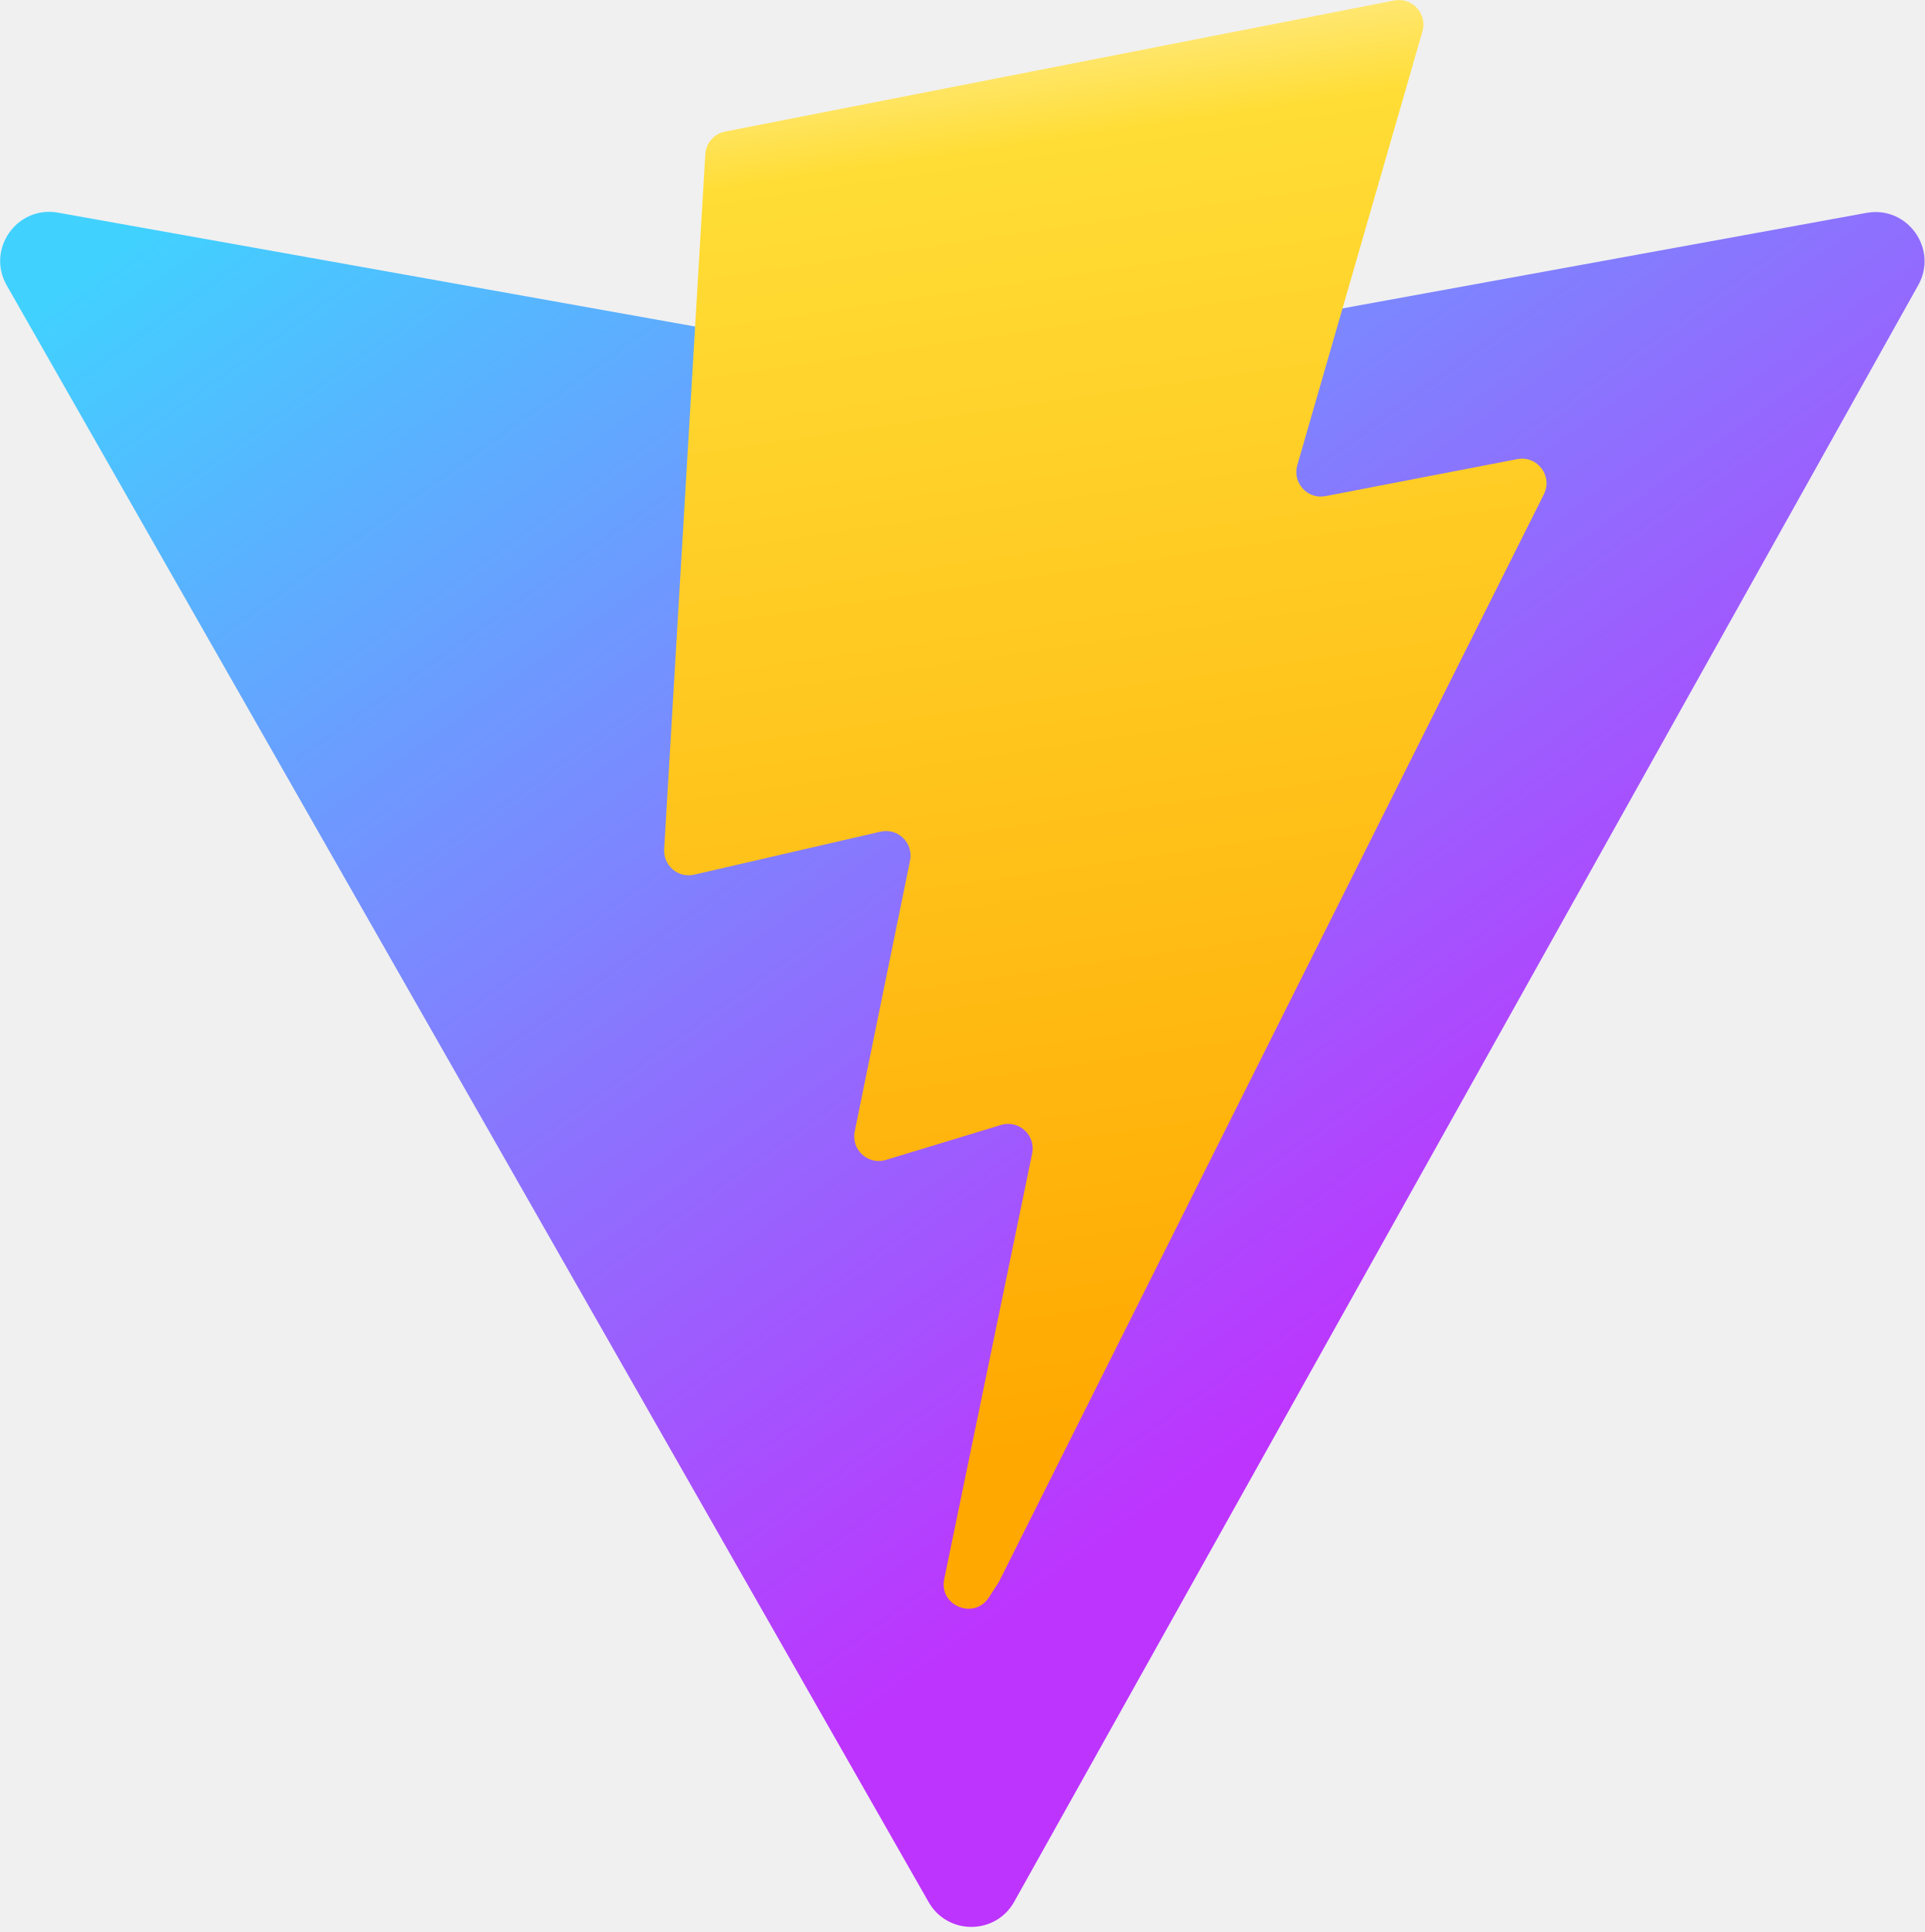
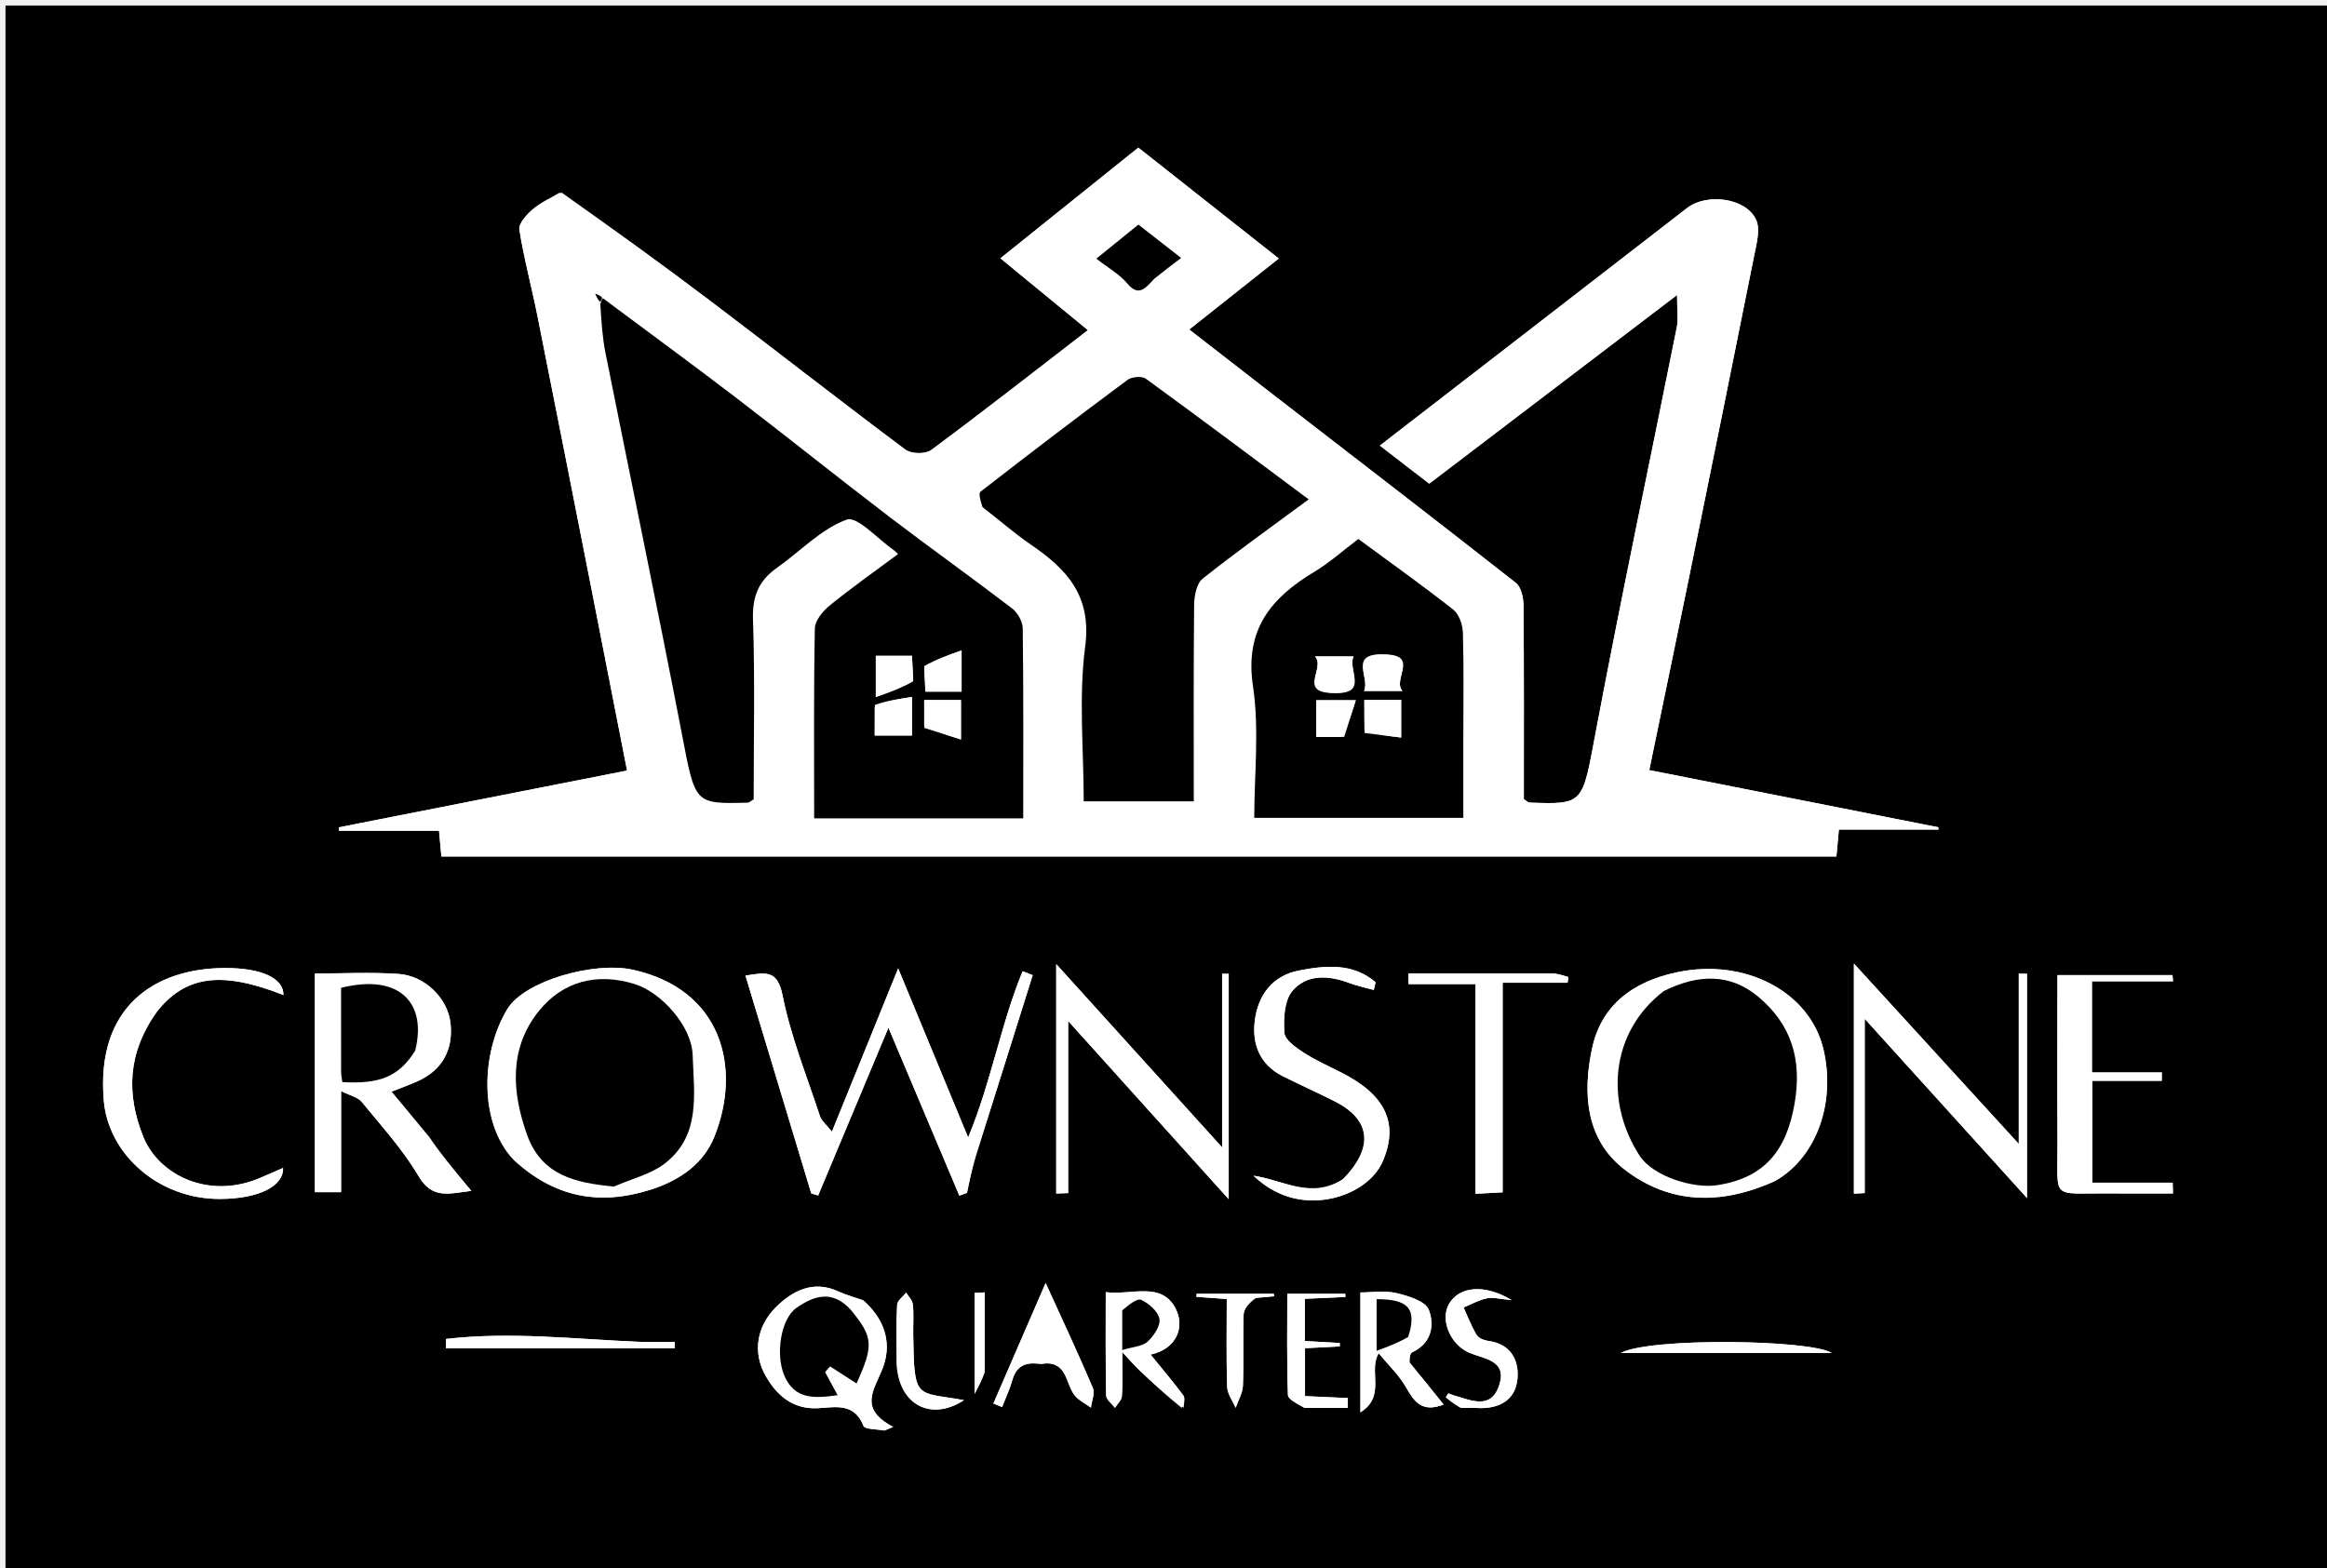
- <svg xmlns="http://www.w3.org/2000/svg" aria-hidden="true" role="img" class="iconify iconify--logos" width="31.88" height="32" preserveAspectRatio="xMidYMid meet" viewBox="0 0 256 257">
-   <defs>
-     <linearGradient id="IconifyId1813088fe1fbc01fb466" x1="-.828%" x2="57.636%" y1="7.652%" y2="78.411%">
-       <stop offset="0%" stop-color="#41D1FF" />
-       <stop offset="100%" stop-color="#BD34FE" />
-     </linearGradient>
-     <linearGradient id="IconifyId1813088fe1fbc01fb467" x1="43.376%" x2="50.316%" y1="2.242%" y2="89.03%">
-       <stop offset="0%" stop-color="#FFEA83" />
-       <stop offset="8.333%" stop-color="#FFDD35" />
-       <stop offset="100%" stop-color="#FFA800" />
-     </linearGradient>
-   </defs>
-   <path fill="url(#IconifyId1813088fe1fbc01fb466)" d="M255.153 37.938L134.897 252.976c-2.483 4.44-8.862 4.466-11.382.048L.875 37.958c-2.746-4.814 1.371-10.646 6.827-9.67l120.385 21.517a6.537 6.537 0 0 0 2.322-.004l117.867-21.483c5.438-.991 9.574 4.796 6.877 9.62Z" />
-   <path fill="url(#IconifyId1813088fe1fbc01fb467)" d="M185.432.063L96.44 17.501a3.268 3.268 0 0 0-2.634 3.014l-5.474 92.456a3.268 3.268 0 0 0 3.997 3.378l24.777-5.718c2.318-.535 4.413 1.507 3.936 3.838l-7.361 36.047c-.495 2.426 1.782 4.5 4.151 3.78l15.304-4.649c2.372-.72 4.652 1.36 4.15 3.788l-11.698 56.621c-.732 3.542 3.979 5.473 5.943 2.437l1.313-2.028l72.516-144.72c1.215-2.423-.88-5.186-3.54-4.672l-25.505 4.922c-2.396.462-4.435-1.77-3.759-4.114l16.646-57.705c.677-2.35-1.37-4.583-3.769-4.113Z" />
+ <svg xmlns="http://www.w3.org/2000/svg" version="1.1" id="Layer_1" x="0px" y="0px" width="100%" viewBox="0 0 423 285" enable-background="new 0 0 423 285" xml:space="preserve">
+   <path fill="#000000" opacity="1" stroke="none" d=" M311,286   C207.333,286 104.167,286 1,286   C1,191 1,96 1,1   C142,1 283,1 424,1   C424,96 424,191 424,286   C386.5,286 349,286 311,286  M101.718,35.032   C100.065,36.03 98.252,36.843 96.811,38.087   C95.716,39.031 94.239,40.657 94.409,41.75   C95.224,46.974 96.629,52.103 97.667,57.298   C101.148,74.707 104.566,92.128 107.998,109.547   C109.958,119.495 111.898,129.447 113.986,140.108   C96.559,143.541 79.065,146.987 61.571,150.433   C61.595,150.637 61.619,150.842 61.643,151.047   C67.606,151.047 73.569,151.047 79.806,151.047   C79.964,152.799 80.103,154.327 80.23,155.726   C165.039,155.726 249.442,155.726 333.822,155.726   C333.978,154.033 334.108,152.621 334.272,150.832   C340.489,150.832 346.431,150.832 352.373,150.832   C352.365,150.695 352.357,150.557 352.349,150.42   C334.82,146.952 317.291,143.484 299.801,140.023   C302.368,127.598 304.707,116.398 306.993,105.187   C310.988,85.591 314.976,65.994 318.891,46.382   C319.312,44.269 320.02,41.696 319.226,39.964   C317.39,35.955 310.243,35.06 306.674,37.826   C288.125,52.201 269.55,66.544 250.827,81.02   C253.846,83.347 256.739,85.578 259.805,87.942   C274.48,76.767 289.216,65.546 304.853,53.638   C304.853,56.576 305.094,58.065 304.817,59.45   C299.915,83.97 294.723,108.434 290.09,133.004   C287.6,146.206 288.022,146.289 278.018,145.933   C277.75,145.924 277.492,145.62 277,145.306   C277,133.635 277.046,121.828 276.939,110.022   C276.926,108.641 276.498,106.724 275.542,105.972   C261.002,94.55 246.338,83.283 231.709,71.972   C226.651,68.062 221.607,64.133 216.174,59.914   C222.035,55.265 227.185,51.18 232.453,47.002   C223.587,40.002 215.209,33.387 206.922,26.844   C198.346,33.727 190.054,40.383 181.855,46.964   C187.29,51.428 192.372,55.601 197.762,60.028   C187.844,67.676 178.646,74.885 169.26,81.84   C168.238,82.598 165.642,82.543 164.599,81.764   C152.769,72.928 141.146,63.815 129.371,54.904   C120.479,48.176 111.449,41.631 101.718,35.032  M177.453,210.034   C180.876,199.124 184.299,188.214 187.722,177.305   C187.112,177.069 186.502,176.833 185.892,176.597   C181.94,186.121 180.248,196.551 175.991,206.828   C171.681,196.41 167.69,186.764 163.268,176.075   C159.091,186.376 155.284,195.764 151.226,205.771   C150.181,204.454 149.338,203.812 149.065,202.982   C146.661,195.679 143.748,188.464 142.25,180.971   C141.32,176.318 139.248,176.794 135.513,177.392   C139.557,190.784 143.515,203.889 147.472,216.994   C147.889,217.121 148.305,217.247 148.722,217.374   C152.83,207.561 156.939,197.748 161.499,186.856   C166.128,197.825 170.261,207.615 174.393,217.406   C174.855,217.235 175.317,217.064 175.779,216.894   C176.197,214.845 176.616,212.797 177.453,210.034  M77.97,206.638   C75.677,203.896 73.384,201.154 71.163,198.497   C72.841,197.83 74.345,197.283 75.807,196.641   C80.405,194.62 82.402,190.858 81.9,186.093   C81.412,181.461 77.18,177.413 72.481,177.088   C67.414,176.737 62.305,177.008 57.243,177.008   C57.243,190.633 57.243,203.7 57.243,216.765   C58.9,216.765 60.302,216.765 62.002,216.765   C62.002,210.767 62.002,204.995 62.002,198.38   C63.664,199.22 65.052,199.496 65.744,200.342   C69.331,204.73 73.216,208.984 76.071,213.83   C78.587,218.101 81.551,217.028 85.672,216.531   C82.793,213.076 80.412,210.219 77.97,206.638  M322.9,214.627   C330.584,210.105 333.649,200.001 331.457,190.769   C328.98,180.338 317.29,174.194 304.932,176.764   C296.516,178.515 291.01,183.017 289.39,190.697   C287.732,198.556 288.098,207.147 295.391,212.713   C303.614,218.99 312.838,219.165 322.9,214.627  M93.46,210.974   C100.746,217.69 108.898,219.332 118.454,216.251   C123.781,214.534 127.927,211.45 129.826,206.756   C134.901,194.21 131.247,179.806 114.901,176.298   C107.97,174.811 95.352,178.324 92.228,183.469   C87.457,191.324 86.979,203.992 93.46,210.974  M337,207.451   C337,210.648 337,213.845 337,217.042   C337.655,217.005 338.31,216.967 338.965,216.93   C338.965,206.756 338.965,196.583 338.965,185.238   C349.353,196.716 358.909,207.275 368.463,217.831   C368.463,203.936 368.463,190.5 368.463,177.063   C367.966,177.053 367.469,177.043 366.972,177.034   C366.972,187.027 366.972,197.02 366.972,207.998   C356.597,196.646 347.181,186.341 337,175.201   C337,186.54 337,196.503 337,207.451  M192,200.498   C192,206.004 192,211.51 192,217.016   C192.723,216.989 193.446,216.961 194.169,216.934   C194.169,206.967 194.169,197 194.169,185.642   C204.537,197.153 213.885,207.531 223.353,218.043   C223.353,204.004 223.353,190.532 223.353,177.059   C222.954,177.061 222.555,177.063 222.155,177.066   C222.155,187.221 222.155,197.376 222.155,208.622   C211.811,197.191 202.256,186.633 192,175.3   C192,184.223 192,191.861 192,200.498  M385.51,195   C383.748,195 381.986,195 380.271,195   C380.271,189.37 380.271,184.305 380.271,178.424   C385.366,178.424 390.189,178.424 395.012,178.424   C394.979,178.049 394.947,177.674 394.914,177.3   C388.057,177.3 381.199,177.3 374,177.3   C374,187.556 373.956,197.662 374.012,207.767   C374.07,218.367 372.643,216.898 383.279,216.994   C387.184,217.03 391.09,217 394.996,217   C394.978,216.348 394.961,215.695 394.944,215.043   C389.988,215.043 385.033,215.043 380.333,215.043   C380.333,208.569 380.333,202.832 380.333,196.517   C384.765,196.517 388.862,196.517 392.96,196.517   C392.966,196.011 392.971,195.506 392.977,195   C390.805,195 388.633,195 385.51,195  M243.929,214.591   C238.406,218.139 233.315,214.568 227.85,213.775   C229.759,215.571 231.841,216.839 234.098,217.564   C240.884,219.745 249.018,216.611 251.375,211.102   C254.313,204.235 251.841,199.033 243.738,194.971   C241.438,193.817 239.069,192.756 236.924,191.357   C235.53,190.449 233.562,189.068 233.477,187.791   C233.307,185.245 233.444,181.938 234.923,180.185   C237.531,177.094 241.51,177.318 245.271,178.732   C246.712,179.273 248.238,179.586 249.726,180.002   C249.834,179.534 249.943,179.066 250.051,178.598   C245.961,175.062 240.961,175.526 236.107,176.469   C231.301,177.401 228.66,180.966 228.092,185.616   C227.57,189.88 229.026,193.609 233.204,195.689   C236.341,197.251 239.54,198.69 242.667,200.272   C249.17,203.564 249.843,208.633 243.929,214.591  M28.524,183.977   C33.651,177.348 40.203,176.477 51.521,180.918   C51.579,177.863 47.526,175.961 40.702,176.013   C28.203,176.107 17.398,182.975 18.87,200.145   C19.699,209.825 28.777,218.073 40.078,218   C47.055,217.955 51.58,215.682 51.452,212.364   C50.143,212.934 48.804,213.514 47.468,214.099   C38.018,218.24 28.826,213.693 26.016,206.624   C22.966,198.949 23.172,191.528 28.524,183.977  M282.218,177   C273.491,177 264.764,177 256.036,177   C256.039,177.643 256.042,178.287 256.044,178.93   C259.998,178.93 263.952,178.93 268.222,178.93   C268.222,192.075 268.222,204.481 268.222,217.062   C269.988,216.966 271.394,216.89 273.149,216.795   C273.149,204.031 273.149,191.64 273.149,178.685   C277.332,178.685 281.146,178.685 284.96,178.685   C285.002,178.343 285.044,178.002 285.086,177.66   C284.444,177.441 283.802,177.222 282.218,177  M156.907,236.383   C155.397,235.868 153.827,235.483 152.389,234.814   C147.793,232.678 143.965,234.763 141.031,237.695   C137.615,241.109 136.715,245.831 139.192,250.189   C141.129,253.598 144.033,256.281 148.639,256.051   C151.744,255.897 155.269,254.953 156.95,259.239   C157.218,259.922 159.439,259.839 160.758,260.11   C161.294,259.891 161.83,259.672 162.366,259.453   C156.031,256.137 158.874,252.773 160.399,248.917   C162.094,244.631 161.156,240.278 156.907,236.383  M215.189,255.971   C215.179,255.213 215.473,254.229 215.107,253.733   C213.274,251.254 211.268,248.902 209.153,246.295   C213.951,245.264 215.393,241.24 213.717,237.956   C211.146,232.915 205.682,235.554 201.001,234.948   C201.001,241.529 200.943,247.633 201.076,253.733   C201.092,254.493 202.121,255.231 202.68,255.979   C203.119,255.271 203.882,254.588 203.937,253.851   C204.105,251.63 203.998,249.388 203.998,245.836   C205.625,247.569 206.277,248.334 207.001,249.023   C209.458,251.362 211.941,253.675 215.189,255.971  M256.003,247.503   C256.229,246.946 256.307,246.067 256.705,245.883   C260.252,244.246 260.803,240.903 259.716,238.133   C259.1,236.561 255.973,235.624 253.808,235.11   C251.684,234.606 249.346,235 247.291,235   C247.291,242.439 247.291,249.189 247.291,256.794   C252.03,253.854 248.661,249.274 250.617,246.06   C252.423,248.259 254.357,250.07 255.603,252.271   C257.101,254.915 258.521,256.892 262.42,255.386   C260.322,252.764 258.422,250.388 256.003,247.503  M189.415,248   C193.977,247.178 193.628,251.375 195.269,253.605   C195.999,254.596 197.279,255.181 198.309,255.951   C198.451,254.741 199.069,253.328 198.656,252.354   C196.072,246.267 193.257,240.277 190.075,233.279   C186.684,241.103 183.632,248.146 180.579,255.189   C181.104,255.407 181.628,255.624 182.152,255.842   C182.775,254.243 183.525,252.681 183.989,251.038   C184.668,248.637 186.048,247.53 189.415,248  M265.935,255.999   C266.766,255.999 267.599,255.957 268.427,256.007   C272.355,256.247 275.463,254.701 275.841,250.709   C276.158,247.349 274.636,244.348 270.519,243.812   C269.767,243.714 268.773,243.308 268.422,242.725   C267.477,241.153 266.819,239.408 266.046,237.732   C267.454,237.155 268.819,236.365 270.283,236.068   C271.435,235.835 272.709,236.21 274.794,236.389   C269.79,233.387 265.243,233.917 263.401,237.084   C261.734,239.952 263.634,244.514 267.125,245.978   C269.817,247.108 273.931,247.332 272.564,251.738   C271.099,256.463 267.386,254.595 264.222,253.697   C263.899,253.606 263.591,253.463 263.276,253.344   C263.125,253.577 262.974,253.81 262.823,254.043   C263.583,254.691 264.343,255.339 265.935,255.999  M237.559,256   C240.034,256 242.509,256 244.984,256   C244.994,255.401 245.003,254.801 245.012,254.202   C242.422,254.084 239.832,253.967 237.224,253.849   C237.224,250.752 237.224,248.008 237.224,245.14   C239.473,245.023 241.508,244.917 243.543,244.812   C243.543,244.606 243.544,244.401 243.544,244.195   C241.471,244.076 239.397,243.956 237.193,243.829   C237.193,241.188 237.193,238.778 237.193,236.154   C239.769,236.038 242.169,235.931 244.569,235.823   C244.562,235.629 244.556,235.435 244.55,235.242   C241.172,235.242 237.794,235.242 234.001,235.242   C234.001,241.45 233.904,247.544 234.117,253.627   C234.146,254.446 235.743,255.21 237.559,256  M116.355,244   C104.595,243.5 92.826,242.083 81.082,243.456   C81.085,244.024 81.088,244.592 81.09,245.161   C94.941,245.161 108.792,245.161 122.642,245.161   C122.646,244.774 122.65,244.387 122.653,244   C120.864,244 119.075,244 116.355,244  M163,248.167   C163.404,255.444 169.228,258.499 175.232,254.583   C166.441,252.996 166.18,254.741 166.004,242.685   C165.977,240.854 166.121,239.01 165.94,237.196   C165.865,236.439 165.147,235.746 164.721,235.024   C164.148,235.765 163.123,236.481 163.08,237.251   C162.896,240.571 163.001,243.907 163,248.167  M228.322,236.001   C229.411,235.899 230.501,235.798 231.59,235.697   C231.58,235.545 231.57,235.392 231.56,235.24   C226.875,235.24 222.191,235.24 217.506,235.24   C217.498,235.425 217.49,235.611 217.482,235.796   C219.209,235.92 220.936,236.045 223,236.193   C223,241.614 222.897,246.894 223.074,252.165   C223.117,253.454 224.075,254.711 224.613,255.983   C225.075,254.636 225.882,253.303 225.936,251.94   C226.109,247.637 225.912,243.32 226.065,239.016   C226.101,237.998 226.946,237.009 228.322,236.001  M301.652,246   C311.945,246 322.238,246 332.965,246   C329.113,243.562 299.9,243.158 294.644,246   C297.609,246 299.148,246 301.652,246  M178.998,249.117   C178.998,244.41 178.998,239.703 178.998,234.996   C178.385,235.023 177.773,235.049 177.16,235.075   C177.16,240.991 177.16,246.906 177.16,253.429   C177.942,251.972 178.457,251.015 178.998,249.117  z" />
+   <path fill="#FFFFFF" opacity="1" stroke="none" d=" M102.099,35.018   C111.449,41.631 120.479,48.176 129.371,54.904   C141.146,63.815 152.769,72.928 164.599,81.764   C165.642,82.543 168.238,82.598 169.26,81.84   C178.646,74.885 187.844,67.676 197.762,60.028   C192.372,55.601 187.29,51.428 181.855,46.964   C190.054,40.383 198.346,33.727 206.922,26.844   C215.209,33.387 223.587,40.002 232.453,47.002   C227.185,51.18 222.035,55.265 216.174,59.914   C221.607,64.133 226.651,68.062 231.709,71.972   C246.338,83.283 261.002,94.55 275.542,105.972   C276.498,106.724 276.926,108.641 276.939,110.022   C277.046,121.828 277,133.635 277,145.306   C277.492,145.62 277.75,145.924 278.018,145.933   C288.022,146.289 287.6,146.206 290.09,133.004   C294.723,108.434 299.915,83.97 304.817,59.45   C305.094,58.065 304.853,56.576 304.853,53.638   C289.216,65.546 274.48,76.767 259.805,87.942   C256.739,85.578 253.846,83.347 250.827,81.02   C269.55,66.544 288.125,52.201 306.674,37.826   C310.243,35.06 317.39,35.955 319.226,39.964   C320.02,41.696 319.312,44.269 318.891,46.382   C314.976,65.994 310.988,85.591 306.993,105.187   C304.707,116.398 302.368,127.598 299.801,140.023   C317.291,143.484 334.82,146.952 352.349,150.42   C352.357,150.557 352.365,150.695 352.373,150.832   C346.431,150.832 340.489,150.832 334.272,150.832   C334.108,152.621 333.978,154.033 333.822,155.726   C249.442,155.726 165.039,155.726 80.23,155.726   C80.103,154.327 79.964,152.799 79.806,151.047   C73.569,151.047 67.606,151.047 61.643,151.047   C61.619,150.842 61.595,150.637 61.571,150.433   C79.065,146.987 96.559,143.541 113.986,140.108   C111.898,129.447 109.958,119.495 107.998,109.547   C104.566,92.128 101.148,74.707 97.667,57.298   C96.629,52.103 95.224,46.974 94.409,41.75   C94.239,40.657 95.716,39.031 96.811,38.087   C98.252,36.843 100.065,36.03 102.099,35.018  M109.197,53.779   C108.862,53.647 108.526,53.515 108.191,53.384   C108.434,53.947 108.677,54.511 108.994,55.925   C109.341,58.665 109.52,61.438 110.06,64.14   C114.671,87.235 119.488,110.291 123.948,133.415   C126.402,146.142 126.145,146.195 135.899,145.941   C136.172,145.934 136.438,145.656 137,145.34   C137,134.54 137.241,123.566 136.877,112.612   C136.739,108.432 137.909,105.582 141.215,103.253   C145.451,100.268 149.23,96.189 153.9,94.483   C155.826,93.779 159.558,98.02 162.466,100.016   C162.602,100.109 162.711,100.241 163.246,100.744   C159.025,103.887 154.81,106.858 150.815,110.101   C149.57,111.112 148.15,112.845 148.123,114.272   C147.904,125.717 148,137.168 148,148.798   C160.808,148.798 173.21,148.798 186,148.798   C186,137.148 186.06,125.696 185.912,114.247   C185.896,113.006 184.971,111.387 183.957,110.611   C176.511,104.914 168.866,99.474 161.414,93.782   C152.12,86.684 143.001,79.356 133.712,72.252   C125.737,66.152 117.629,60.227 109.197,53.779  M178.923,92.4   C181.725,94.61 184.414,96.985 187.352,98.995   C193.909,103.483 198.474,108.279 197.265,117.551   C196.057,126.823 197,136.376 197,145.702   C203.998,145.702 210.406,145.702 217,145.702   C217,133.592 216.942,121.778 217.067,109.966   C217.084,108.347 217.505,106.103 218.601,105.229   C224.636,100.416 230.939,95.938 237.889,90.799   C227.729,83.228 218.059,75.966 208.279,68.856   C207.569,68.34 205.733,68.501 204.96,69.075   C195.974,75.745 187.073,82.531 178.24,89.401   C177.825,89.724 178.251,91.127 178.923,92.4  M266,133.497   C266,127.349 266.109,121.197 265.92,115.055   C265.875,113.609 265.23,111.682 264.173,110.851   C258.49,106.379 252.589,102.182 246.917,98.003   C244.147,100.094 241.706,102.294 238.942,103.956   C231.05,108.704 226.231,114.442 227.766,124.743   C228.942,132.631 228,140.834 228,148.699   C241.055,148.699 253.436,148.699 266,148.699   C266,143.765 266,139.13 266,133.497  M210.043,50.447   C211.488,49.346 212.932,48.246 214.699,46.899   C211.698,44.558 209.314,42.698 206.937,40.842   C204.404,42.892 202.071,44.78 199.296,47.026   C201.499,48.751 203.517,49.87 204.899,51.52   C206.978,54.004 208.149,52.473 210.043,50.447  z" />
+   <path fill="#FFFFFF" opacity="1" stroke="none" d=" M177.244,210.391   C176.616,212.797 176.197,214.845 175.779,216.894   C175.317,217.064 174.855,217.235 174.393,217.406   C170.261,207.615 166.128,197.825 161.499,186.856   C156.939,197.748 152.83,207.561 148.722,217.374   C148.305,217.247 147.889,217.121 147.472,216.994   C143.515,203.889 139.557,190.784 135.513,177.392   C139.248,176.794 141.32,176.318 142.25,180.971   C143.748,188.464 146.661,195.679 149.065,202.982   C149.338,203.812 150.181,204.454 151.226,205.771   C155.284,195.764 159.091,186.376 163.268,176.075   C167.69,186.764 171.681,196.41 175.991,206.828   C180.248,196.551 181.94,186.121 185.892,176.597   C186.502,176.833 187.112,177.069 187.722,177.305   C184.299,188.214 180.876,199.124 177.244,210.391  z" />
+   <path fill="#FFFFFF" opacity="1" stroke="none" d=" M78,207   C80.412,210.219 82.793,213.076 85.672,216.531   C81.551,217.028 78.587,218.101 76.071,213.83   C73.216,208.984 69.331,204.73 65.744,200.342   C65.052,199.496 63.664,199.22 62.002,198.38   C62.002,204.995 62.002,210.767 62.002,216.765   C60.302,216.765 58.9,216.765 57.243,216.765   C57.243,203.7 57.243,190.633 57.243,177.008   C62.305,177.008 67.414,176.737 72.481,177.088   C77.18,177.413 81.412,181.461 81.9,186.093   C82.402,190.858 80.405,194.62 75.807,196.641   C74.345,197.283 72.841,197.83 71.163,198.497   C73.384,201.154 75.677,203.896 78,207  M75.753,190.778   C77.642,182.518 72.773,176.922 62.002,179.615   C62.002,184.66 61.993,189.767 62.012,194.873   C62.014,195.51 62.156,196.146 62.23,196.752   C69.137,197.148 72.545,195.697 75.753,190.778  z" />
+   <path fill="#FFFFFF" opacity="1" stroke="none" d=" M322.546,214.805   C312.838,219.165 303.614,218.99 295.391,212.713   C288.098,207.147 287.732,198.556 289.39,190.697   C291.01,183.017 296.516,178.515 304.932,176.764   C317.29,174.194 328.98,180.338 331.457,190.769   C333.649,200.001 330.584,210.105 322.546,214.805  M302.101,180.374   C292.644,187.723 291.775,200.452 298.043,210.125   C300.498,213.914 307.836,216.158 312.136,215.496   C320.818,214.157 324.737,209.159 326.212,200.678   C327.615,192.616 325.608,186.221 319.57,181.198   C314.466,176.951 308.637,177.115 302.101,180.374  z" />
+   <path fill="#FFFFFF" opacity="1" stroke="none" d=" M93.206,210.699   C86.979,203.992 87.457,191.324 92.228,183.469   C95.352,178.324 107.97,174.811 114.901,176.298   C131.247,179.806 134.901,194.21 129.826,206.756   C127.927,211.45 123.781,214.534 118.454,216.251   C108.898,219.332 100.746,217.69 93.206,210.699  M111.978,215.531   C114.868,214.3 118.119,213.558 120.581,211.746   C127.493,206.659 126.144,198.929 125.907,191.826   C125.73,186.526 120.164,180.454 115.479,178.964   C108.486,176.741 102.248,178.487 97.951,183.835   C92.567,190.534 92.974,198.45 95.829,206.381   C98.492,213.777 104.684,215.082 111.978,215.531  z" />
+   <path fill="#FFFFFF" opacity="1" stroke="none" d=" M337,206.959   C337,196.503 337,186.54 337,175.201   C347.181,186.341 356.597,196.646 366.972,207.998   C366.972,197.02 366.972,187.027 366.972,177.034   C367.469,177.043 367.966,177.053 368.463,177.063   C368.463,190.5 368.463,203.936 368.463,217.831   C358.909,207.275 349.353,196.716 338.965,185.238   C338.965,196.583 338.965,206.756 338.965,216.93   C338.31,216.967 337.655,217.005 337,217.042   C337,213.845 337,210.648 337,206.959  z" />
+   <path fill="#FFFFFF" opacity="1" stroke="none" d=" M192,199.998   C192,191.861 192,184.223 192,175.3   C202.256,186.633 211.811,197.191 222.155,208.622   C222.155,197.376 222.155,187.221 222.155,177.066   C222.555,177.063 222.954,177.061 223.353,177.059   C223.353,190.532 223.353,204.004 223.353,218.043   C213.885,207.531 204.537,197.153 194.169,185.642   C194.169,197 194.169,206.967 194.169,216.934   C193.446,216.961 192.723,216.989 192,217.016   C192,211.51 192,206.004 192,199.998  z" />
+   <path fill="#FFFFFF" opacity="1" stroke="none" d=" M385.986,195   C388.633,195 390.805,195 392.977,195   C392.971,195.506 392.966,196.011 392.96,196.517   C388.862,196.517 384.765,196.517 380.333,196.517   C380.333,202.832 380.333,208.569 380.333,215.043   C385.033,215.043 389.988,215.043 394.944,215.043   C394.961,215.695 394.978,216.348 394.996,217   C391.09,217 387.184,217.03 383.279,216.994   C372.643,216.898 374.07,218.367 374.012,207.767   C373.956,197.662 374,187.556 374,177.3   C381.199,177.3 388.057,177.3 394.914,177.3   C394.947,177.674 394.979,178.049 395.012,178.424   C390.189,178.424 385.366,178.424 380.271,178.424   C380.271,184.305 380.271,189.37 380.271,195   C381.986,195 383.748,195 385.986,195  z" />
+   <path fill="#FFFFFF" opacity="1" stroke="none" d=" M244.236,214.318   C249.843,208.633 249.17,203.564 242.667,200.272   C239.54,198.69 236.341,197.251 233.204,195.689   C229.026,193.609 227.57,189.88 228.092,185.616   C228.66,180.966 231.301,177.401 236.107,176.469   C240.961,175.526 245.961,175.062 250.051,178.598   C249.943,179.066 249.834,179.534 249.726,180.002   C248.238,179.586 246.712,179.273 245.271,178.732   C241.51,177.318 237.531,177.094 234.923,180.185   C233.444,181.938 233.307,185.245 233.477,187.791   C233.562,189.068 235.53,190.449 236.924,191.357   C239.069,192.756 241.438,193.817 243.738,194.971   C251.841,199.033 254.313,204.235 251.375,211.102   C249.018,216.611 240.884,219.745 234.098,217.564   C231.841,216.839 229.759,215.571 227.85,213.775   C233.315,214.568 238.406,218.139 244.236,214.318  z" />
+   <path fill="#FFFFFF" opacity="1" stroke="none" d=" M28.251,184.255   C23.172,191.528 22.966,198.949 26.016,206.624   C28.826,213.693 38.018,218.24 47.468,214.099   C48.804,213.514 50.143,212.934 51.452,212.364   C51.58,215.682 47.055,217.955 40.078,218   C28.777,218.073 19.699,209.825 18.87,200.145   C17.398,182.975 28.203,176.107 40.702,176.013   C47.526,175.961 51.579,177.863 51.521,180.918   C40.203,176.477 33.651,177.348 28.251,184.255  z" />
+   <path fill="#FFFFFF" opacity="1" stroke="none" d=" M282.689,177.001   C283.802,177.222 284.444,177.441 285.086,177.66   C285.044,178.002 285.002,178.343 284.96,178.685   C281.146,178.685 277.332,178.685 273.149,178.685   C273.149,191.64 273.149,204.031 273.149,216.795   C271.394,216.89 269.988,216.966 268.222,217.062   C268.222,204.481 268.222,192.075 268.222,178.93   C263.952,178.93 259.998,178.93 256.044,178.93   C256.042,178.287 256.039,177.643 256.036,177   C264.764,177 273.491,177 282.689,177.001  z" />
+   <path fill="#FFFFFF" opacity="1" stroke="none" d=" M157.176,236.675   C161.156,240.278 162.094,244.631 160.399,248.917   C158.874,252.773 156.031,256.137 162.366,259.453   C161.83,259.672 161.294,259.891 160.758,260.11   C159.439,259.839 157.218,259.922 156.95,259.239   C155.269,254.953 151.744,255.897 148.639,256.051   C144.033,256.281 141.129,253.598 139.192,250.189   C136.715,245.831 137.615,241.109 141.031,237.695   C143.965,234.763 147.793,232.678 152.389,234.814   C153.827,235.483 155.397,235.868 157.176,236.675  M154.415,237.946   C151.27,234.403 147.896,235.649 144.794,237.793   C141.931,239.774 140.944,246.254 142.559,250.071   C144.449,254.534 148.056,254.261 152.258,253.679   C151.372,252.049 150.675,250.766 149.977,249.484   C150.284,249.137 150.591,248.791 150.898,248.444   C152.513,249.487 154.129,250.53 155.702,251.546   C158.825,244.626 158.752,243.169 154.415,237.946  z" />
+   <path fill="#FFFFFF" opacity="1" stroke="none" d=" M214.802,255.985   C211.941,253.675 209.458,251.362 207.001,249.023   C206.277,248.334 205.625,247.569 203.998,245.836   C203.998,249.388 204.105,251.63 203.937,253.851   C203.882,254.588 203.119,255.271 202.68,255.979   C202.121,255.231 201.092,254.493 201.076,253.733   C200.943,247.633 201.001,241.529 201.001,234.948   C205.682,235.554 211.146,232.915 213.717,237.956   C215.393,241.24 213.951,245.264 209.153,246.295   C211.268,248.902 213.274,251.254 215.107,253.733   C215.473,254.229 215.179,255.213 214.802,255.985  M204,238.708   C204,240.776 204,242.843 204,245.464   C206.003,244.859 207.67,244.812 208.592,243.959   C209.712,242.924 210.969,241.081 210.759,239.822   C210.534,238.472 208.857,236.993 207.456,236.357   C206.683,236.006 205.177,237.272 204,238.708  z" />
+   <path fill="#FFFFFF" opacity="1" stroke="none" d=" M256.263,247.758   C258.422,250.388 260.322,252.764 262.42,255.386   C258.521,256.892 257.101,254.915 255.603,252.271   C254.357,250.07 252.423,248.259 250.617,246.06   C248.661,249.274 252.03,253.854 247.291,256.794   C247.291,249.189 247.291,242.439 247.291,235   C249.346,235 251.684,234.606 253.808,235.11   C255.973,235.624 259.1,236.561 259.716,238.133   C260.803,240.903 260.252,244.246 256.705,245.883   C256.307,246.067 256.229,246.946 256.263,247.758  M256.029,242.673   C257.602,237.992 256.035,236.207 250.241,236.226   C250.241,239.118 250.241,242.005 250.241,245.612   C252.443,244.792 254.191,244.141 256.029,242.673  z" />
+   <path fill="#FFFFFF" opacity="1" stroke="none" d=" M188.987,248   C186.048,247.53 184.668,248.637 183.989,251.038   C183.525,252.681 182.775,254.243 182.152,255.842   C181.628,255.624 181.104,255.407 180.579,255.189   C183.632,248.146 186.684,241.103 190.075,233.279   C193.257,240.277 196.072,246.267 198.656,252.354   C199.069,253.328 198.451,254.741 198.309,255.951   C197.279,255.181 195.999,254.596 195.269,253.605   C193.628,251.375 193.977,247.178 188.987,248  z" />
+   <path fill="#FFFFFF" opacity="1" stroke="none" d=" M265.519,255.993   C264.343,255.339 263.583,254.691 262.823,254.043   C262.974,253.81 263.125,253.577 263.276,253.344   C263.591,253.463 263.899,253.606 264.222,253.697   C267.386,254.595 271.099,256.463 272.564,251.738   C273.931,247.332 269.817,247.108 267.125,245.978   C263.634,244.514 261.734,239.952 263.401,237.084   C265.243,233.917 269.79,233.387 274.794,236.389   C272.709,236.21 271.435,235.835 270.283,236.068   C268.819,236.365 267.454,237.155 266.046,237.732   C266.819,239.408 267.477,241.153 268.422,242.725   C268.773,243.308 269.767,243.714 270.519,243.812   C274.636,244.348 276.158,247.349 275.841,250.709   C275.463,254.701 272.355,256.247 268.427,256.007   C267.599,255.957 266.766,255.999 265.519,255.993  z" />
+   <path fill="#FFFFFF" opacity="1" stroke="none" d=" M237.087,256   C235.743,255.21 234.146,254.446 234.117,253.627   C233.904,247.544 234.001,241.45 234.001,235.242   C237.794,235.242 241.172,235.242 244.55,235.242   C244.556,235.435 244.562,235.629 244.569,235.823   C242.169,235.931 239.769,236.038 237.193,236.154   C237.193,238.778 237.193,241.188 237.193,243.829   C239.397,243.956 241.471,244.076 243.544,244.195   C243.544,244.401 243.543,244.606 243.543,244.812   C241.508,244.917 239.473,245.023 237.224,245.14   C237.224,248.008 237.224,250.752 237.224,253.849   C239.832,253.967 242.422,254.084 245.012,254.202   C245.003,254.801 244.994,255.401 244.984,256   C242.509,256 240.034,256 237.087,256  z" />
+   <path fill="#FFFFFF" opacity="1" stroke="none" d=" M116.82,244   C119.075,244 120.864,244 122.653,244   C122.65,244.387 122.646,244.774 122.642,245.161   C108.792,245.161 94.941,245.161 81.09,245.161   C81.088,244.592 81.085,244.024 81.082,243.456   C92.826,242.083 104.595,243.5 116.82,244  z" />
+   <path fill="#FFFFFF" opacity="1" stroke="none" d=" M163,247.702   C163.001,243.907 162.896,240.571 163.08,237.251   C163.123,236.481 164.148,235.765 164.721,235.024   C165.147,235.746 165.865,236.439 165.94,237.196   C166.121,239.01 165.977,240.854 166.004,242.685   C166.18,254.741 166.441,252.996 175.232,254.583   C169.228,258.499 163.404,255.444 163,247.702  z" />
+   <path fill="#FFFFFF" opacity="1" stroke="none" d=" M227.87,236.004   C226.946,237.009 226.101,237.998 226.065,239.016   C225.912,243.32 226.109,247.637 225.936,251.94   C225.882,253.303 225.075,254.636 224.613,255.983   C224.075,254.711 223.117,253.454 223.074,252.165   C222.897,246.894 223,241.614 223,236.193   C220.936,236.045 219.209,235.92 217.482,235.796   C217.49,235.611 217.498,235.425 217.506,235.24   C222.191,235.24 226.875,235.24 231.56,235.24   C231.57,235.392 231.58,235.545 231.59,235.697   C230.501,235.798 229.411,235.899 227.87,236.004  z" />
+   <path fill="#FFFFFF" opacity="1" stroke="none" d=" M301.17,246   C299.148,246 297.609,246 294.644,246   C299.9,243.158 329.113,243.562 332.965,246   C322.238,246 311.945,246 301.17,246  z" />
+   <path fill="#FFFFFF" opacity="1" stroke="none" d=" M178.984,249.587   C178.457,251.015 177.942,251.972 177.16,253.429   C177.16,246.906 177.16,240.991 177.16,235.075   C177.773,235.049 178.385,235.023 178.998,234.996   C178.998,239.703 178.998,244.41 178.984,249.587  z" />
+   <path fill="#000000" opacity="1" stroke="none" d=" M109.58,54.224   C117.629,60.227 125.737,66.152 133.712,72.252   C143.001,79.356 152.12,86.684 161.414,93.782   C168.866,99.474 176.511,104.914 183.957,110.611   C184.971,111.387 185.896,113.006 185.912,114.247   C186.06,125.696 186,137.148 186,148.798   C173.21,148.798 160.808,148.798 148,148.798   C148,137.168 147.904,125.717 148.123,114.272   C148.15,112.845 149.57,111.112 150.815,110.101   C154.81,106.858 159.025,103.887 163.246,100.744   C162.711,100.241 162.602,100.109 162.466,100.016   C159.558,98.02 155.826,93.779 153.9,94.483   C149.23,96.189 145.451,100.268 141.215,103.253   C137.909,105.582 136.739,108.432 136.877,112.612   C137.241,123.566 137,134.54 137,145.34   C136.438,145.656 136.172,145.934 135.899,145.941   C126.145,146.195 126.402,146.142 123.948,133.415   C119.488,110.291 114.671,87.235 110.06,64.14   C109.52,61.438 109.341,58.665 109.132,55.295   C109.373,54.518 109.476,54.371 109.58,54.224  M159.004,128.642   C159.004,130.375 159.004,132.107 159.004,133.739   C161.655,133.739 163.707,133.739 165.778,133.739   C165.778,131.42 165.778,129.37 165.778,126.731   C163.363,127.085 161.209,127.401 159.004,128.642  M168.004,132.357   C170.218,133.053 172.432,133.748 174.683,134.455   C174.683,131.23 174.683,129.177 174.683,127.278   C172.308,127.278 170.255,127.278 168,127.278   C168,128.845 168,130.136 168.004,132.357  M168,121.576   C168.074,122.99 168.148,124.403 168.219,125.758   C170.618,125.758 172.67,125.758 174.797,125.758   C174.797,123.459 174.797,121.407 174.797,118.263   C172.223,119.166 170.113,119.905 168,121.576  M166,123.424   C165.926,122.01 165.852,120.597 165.781,119.242   C163.382,119.242 161.33,119.242 159.203,119.242   C159.203,121.541 159.203,123.593 159.203,126.737   C161.777,125.834 163.887,125.095 166,123.424  z" />
+   <path fill="#000000" opacity="1" stroke="none" d=" M178.604,92.213   C178.251,91.127 177.825,89.724 178.24,89.401   C187.073,82.531 195.974,75.745 204.96,69.075   C205.733,68.501 207.569,68.34 208.279,68.856   C218.059,75.966 227.729,83.228 237.889,90.799   C230.939,95.938 224.636,100.416 218.601,105.229   C217.505,106.103 217.084,108.347 217.067,109.966   C216.942,121.778 217,133.592 217,145.702   C210.406,145.702 203.998,145.702 197,145.702   C197,136.376 196.057,126.823 197.265,117.551   C198.474,108.279 193.909,103.483 187.352,98.995   C184.414,96.985 181.725,94.61 178.604,92.213  z" />
+   <path fill="#000000" opacity="1" stroke="none" d=" M266,133.996   C266,139.13 266,143.765 266,148.699   C253.436,148.699 241.055,148.699 228,148.699   C228,140.834 228.942,132.631 227.766,124.743   C226.231,114.442 231.05,108.704 238.942,103.956   C241.706,102.294 244.147,100.094 246.917,98.003   C252.589,102.182 258.49,106.379 264.173,110.851   C265.23,111.682 265.875,113.609 265.92,115.055   C266.109,121.197 266,127.349 266,133.996  M244.357,133.996   C245.053,131.782 245.748,129.568 246.456,127.317   C243.23,127.317 241.177,127.317 239.278,127.317   C239.278,129.692 239.278,131.745 239.278,134   C240.841,134 242.134,134 244.357,133.996  M248.054,133.282   C250.316,133.562 252.578,133.842 254.703,134.105   C254.703,131.262 254.703,129.209 254.703,127.258   C252.341,127.258 250.288,127.258 248.004,127.258   C248.004,129.127 248.004,130.741 248.054,133.282  M251.499,119   C245.004,118.719 249.136,123.301 247.945,125.642   C250.625,125.642 252.79,125.642 254.956,125.642   C253.016,123.626 258.015,119.193 251.499,119  M242.501,126   C248.996,126.281 244.864,121.699 246.055,119.358   C243.375,119.358 241.21,119.358 239.044,119.358   C240.985,121.374 235.985,125.807 242.501,126  z" />
+   <path fill="#000000" opacity="1" stroke="none" d=" M209.787,50.715   C208.149,52.473 206.978,54.004 204.899,51.52   C203.517,49.87 201.499,48.751 199.296,47.026   C202.071,44.78 204.404,42.892 206.937,40.842   C209.314,42.698 211.698,44.558 214.699,46.899   C212.932,48.246 211.488,49.346 209.787,50.715  z" />
+   <path fill="#000000" opacity="1" stroke="none" d=" M109.095,54.87   C108.677,54.511 108.434,53.947 108.191,53.384   C108.526,53.515 108.862,53.647 109.388,54.002   C109.476,54.371 109.373,54.518 109.095,54.87  z" />
+   <path fill="#000000" opacity="1" stroke="none" d=" M75.451,191.056   C72.545,195.697 69.137,197.148 62.23,196.752   C62.156,196.146 62.014,195.51 62.012,194.873   C61.993,189.767 62.002,184.66 62.002,179.615   C72.773,176.922 77.642,182.518 75.451,191.056  z" />
+   <path fill="#000000" opacity="1" stroke="none" d=" M302.459,180.195   C308.637,177.115 314.466,176.951 319.57,181.198   C325.608,186.221 327.615,192.616 326.212,200.678   C324.737,209.159 320.818,214.157 312.136,215.496   C307.836,216.158 300.498,213.914 298.043,210.125   C291.775,200.452 292.644,187.723 302.459,180.195  z" />
+   <path fill="#000000" opacity="1" stroke="none" d=" M111.618,215.748   C104.684,215.082 98.492,213.777 95.829,206.381   C92.974,198.45 92.567,190.534 97.951,183.835   C102.248,178.487 108.486,176.741 115.479,178.964   C120.164,180.454 125.73,186.526 125.907,191.826   C126.144,198.929 127.493,206.659 120.581,211.746   C118.119,213.558 114.868,214.3 111.618,215.748  z" />
+   <path fill="#000000" opacity="1" stroke="none" d=" M154.704,238.217   C158.752,243.169 158.825,244.626 155.702,251.546   C154.129,250.53 152.513,249.487 150.898,248.444   C150.591,248.791 150.284,249.137 149.977,249.484   C150.675,250.766 151.372,252.049 152.258,253.679   C148.056,254.261 144.449,254.534 142.559,250.071   C140.944,246.254 141.931,239.774 144.794,237.793   C147.896,235.649 151.27,234.403 154.704,238.217  z" />
+   <path fill="#000000" opacity="1" stroke="none" d=" M204.001,238.258   C205.177,237.272 206.683,236.006 207.456,236.357   C208.857,236.993 210.534,238.472 210.759,239.822   C210.969,241.081 209.712,242.924 208.592,243.959   C207.67,244.812 206.003,244.859 204,245.464   C204,242.843 204,240.776 204.001,238.258  z" />
+   <path fill="#000000" opacity="1" stroke="none" d=" M255.984,243.081   C254.191,244.141 252.443,244.792 250.241,245.612   C250.241,242.005 250.241,239.118 250.241,236.226   C256.035,236.207 257.602,237.992 255.984,243.081  z" />
+   <path fill="#FFFFFF" opacity="1" stroke="none" d=" M159.029,128.179   C161.209,127.401 163.363,127.085 165.778,126.731   C165.778,129.37 165.778,131.42 165.778,133.739   C163.707,133.739 161.655,133.739 159.004,133.739   C159.004,132.107 159.004,130.375 159.029,128.179  z" />
+   <path fill="#FFFFFF" opacity="1" stroke="none" d=" M168.002,131.892   C168,130.136 168,128.845 168,127.278   C170.255,127.278 172.308,127.278 174.683,127.278   C174.683,129.177 174.683,131.23 174.683,134.455   C172.432,133.748 170.218,133.053 168.002,131.892  z" />
+   <path fill="#FFFFFF" opacity="1" stroke="none" d=" M168.002,121.111   C170.113,119.905 172.223,119.166 174.797,118.263   C174.797,121.407 174.797,123.459 174.797,125.758   C172.67,125.758 170.618,125.758 168.219,125.758   C168.148,124.403 168.074,122.99 168.002,121.111  z" />
+   <path fill="#FFFFFF" opacity="1" stroke="none" d=" M165.998,123.889   C163.887,125.095 161.777,125.834 159.203,126.737   C159.203,123.593 159.203,121.541 159.203,119.242   C161.33,119.242 163.382,119.242 165.781,119.242   C165.852,120.597 165.926,122.01 165.998,123.889  z" />
+   <path fill="#FFFFFF" opacity="1" stroke="none" d=" M243.892,133.998   C242.134,134 240.841,134 239.278,134   C239.278,131.745 239.278,129.692 239.278,127.317   C241.177,127.317 243.23,127.317 246.456,127.317   C245.748,129.568 245.053,131.782 243.892,133.998  z" />
+   <path fill="#FFFFFF" opacity="1" stroke="none" d=" M248.029,132.818   C248.004,130.741 248.004,129.127 248.004,127.258   C250.288,127.258 252.341,127.258 254.703,127.258   C254.703,129.209 254.703,131.262 254.703,134.105   C252.578,133.842 250.316,133.562 248.029,132.818  z" />
+   <path fill="#FFFFFF" opacity="1" stroke="none" d=" M251.963,119   C258.015,119.193 253.016,123.626 254.956,125.642   C252.79,125.642 250.625,125.642 247.945,125.642   C249.136,123.301 245.004,118.719 251.963,119  z" />
+   <path fill="#FFFFFF" opacity="1" stroke="none" d=" M242.037,126   C235.985,125.807 240.985,121.374 239.044,119.358   C241.21,119.358 243.375,119.358 246.055,119.358   C244.864,121.699 248.996,126.281 242.037,126  z" />
</svg>
